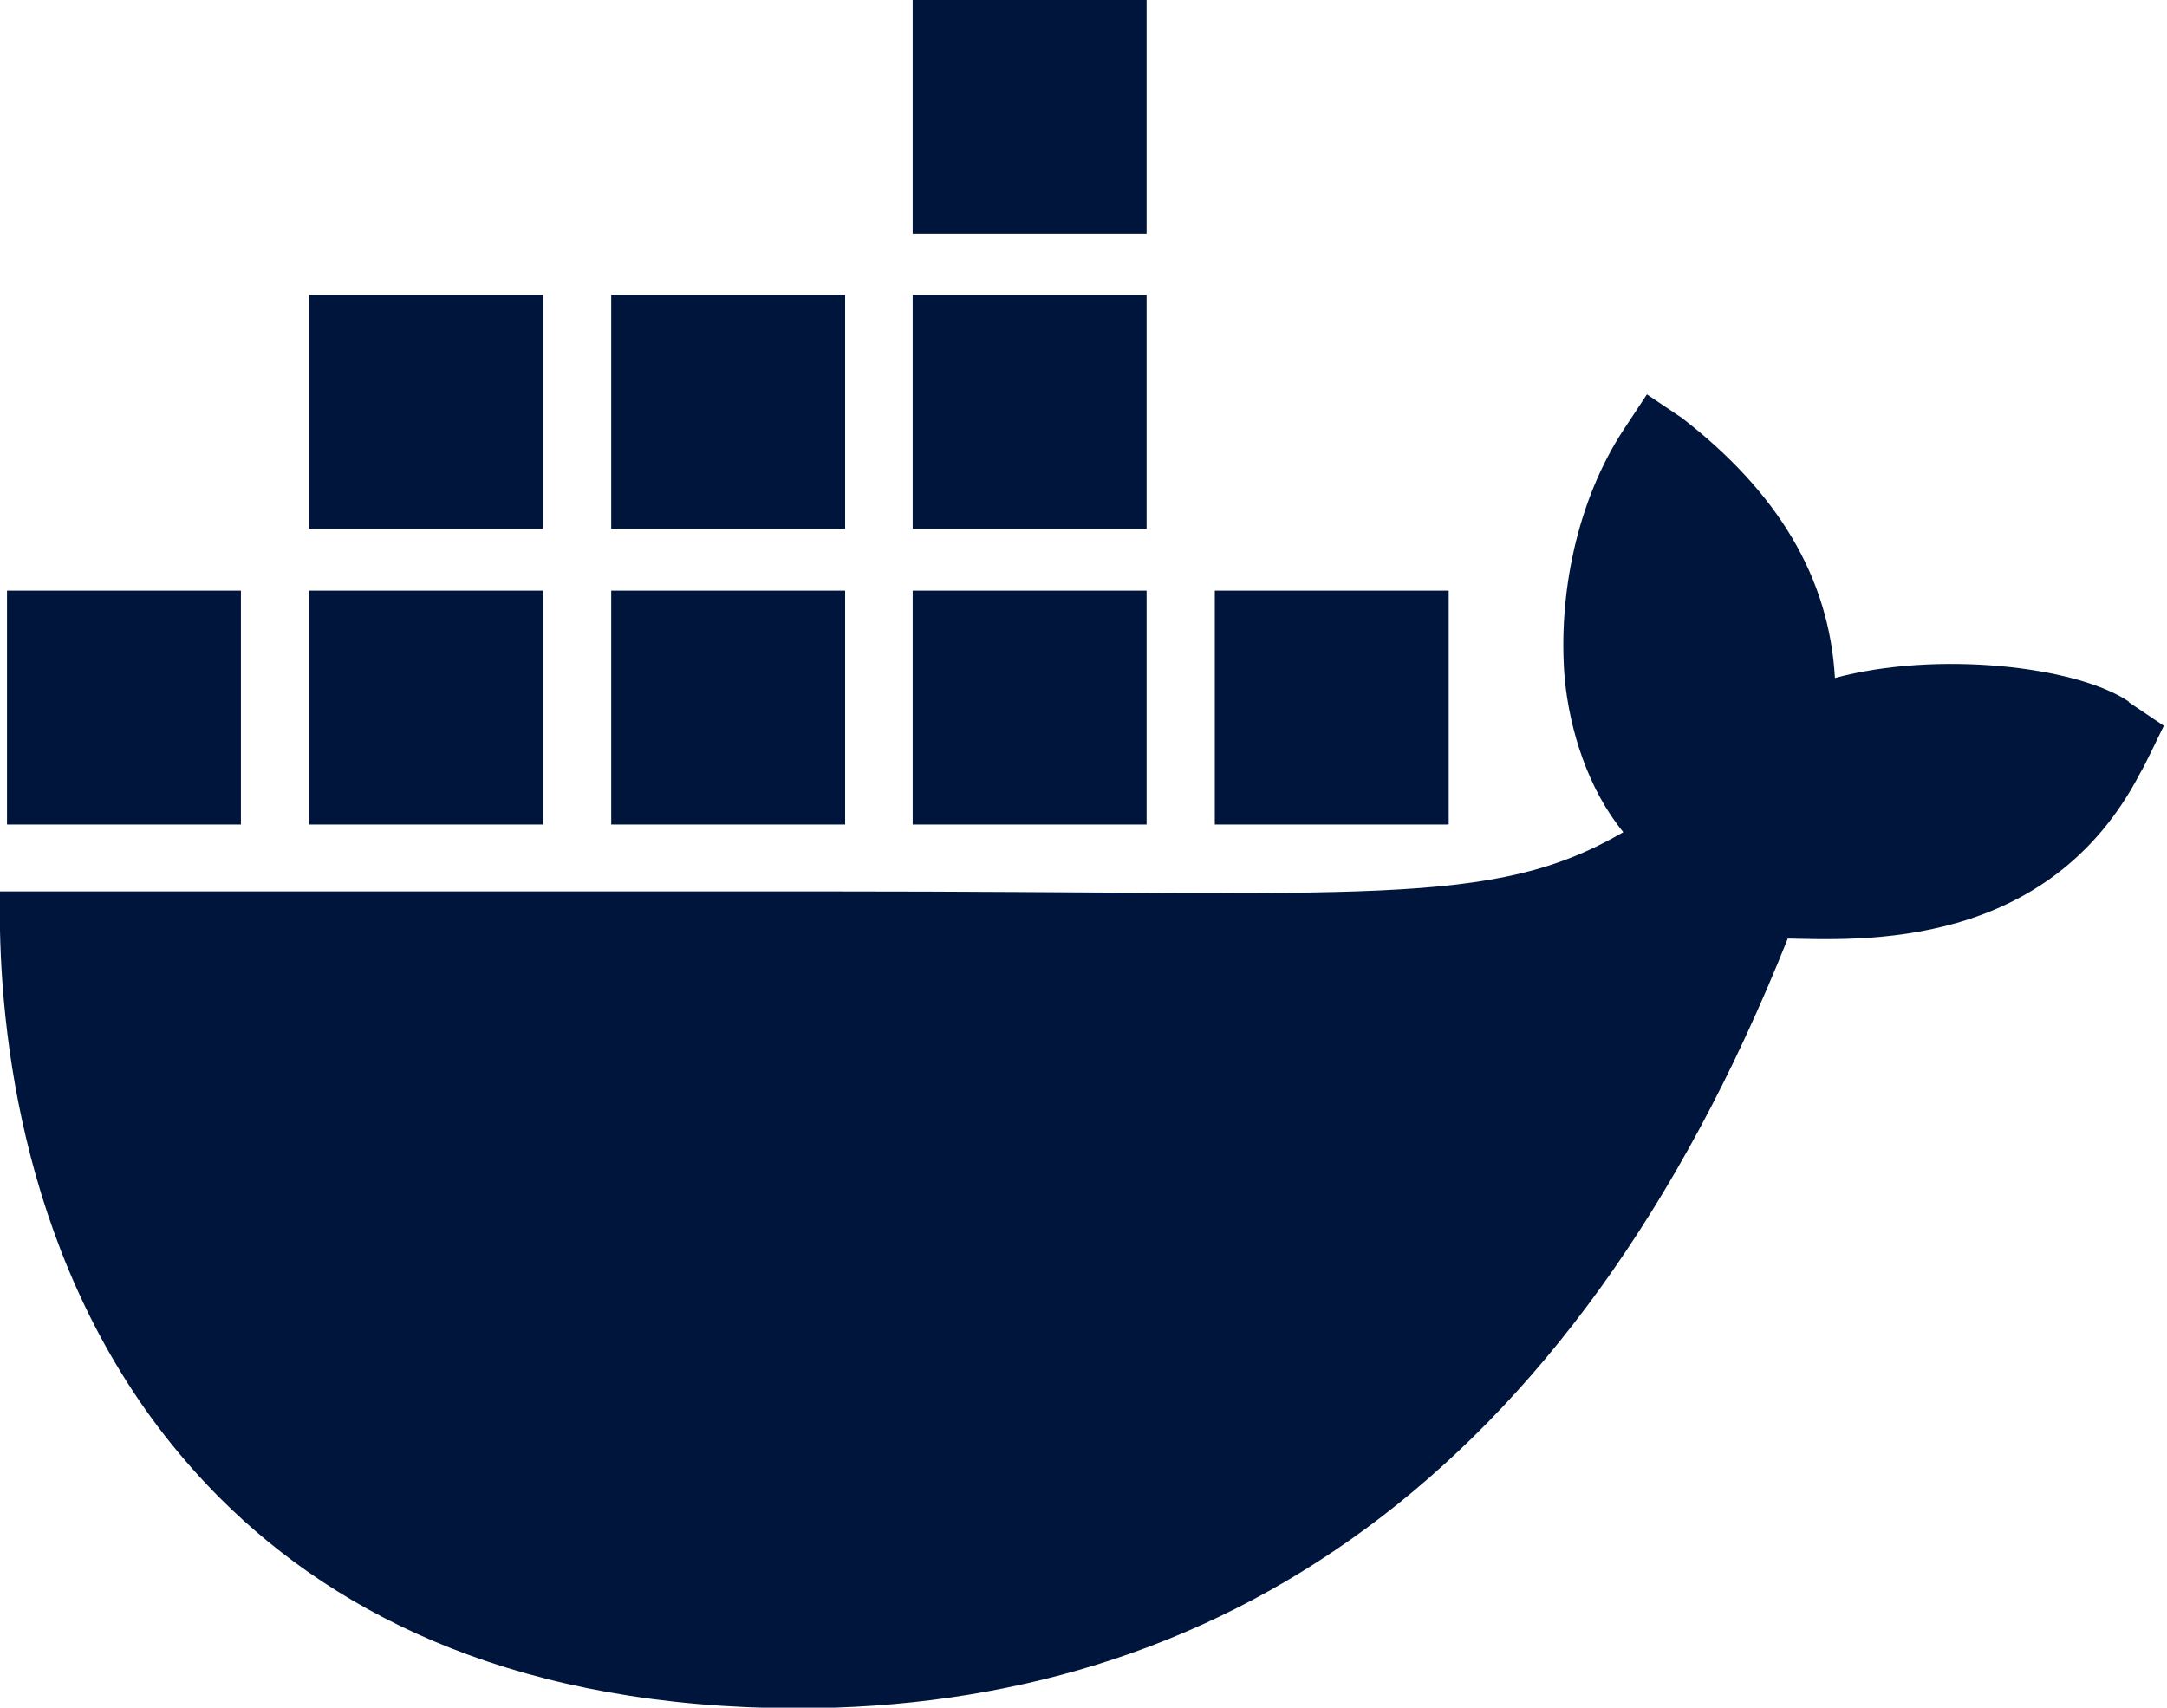
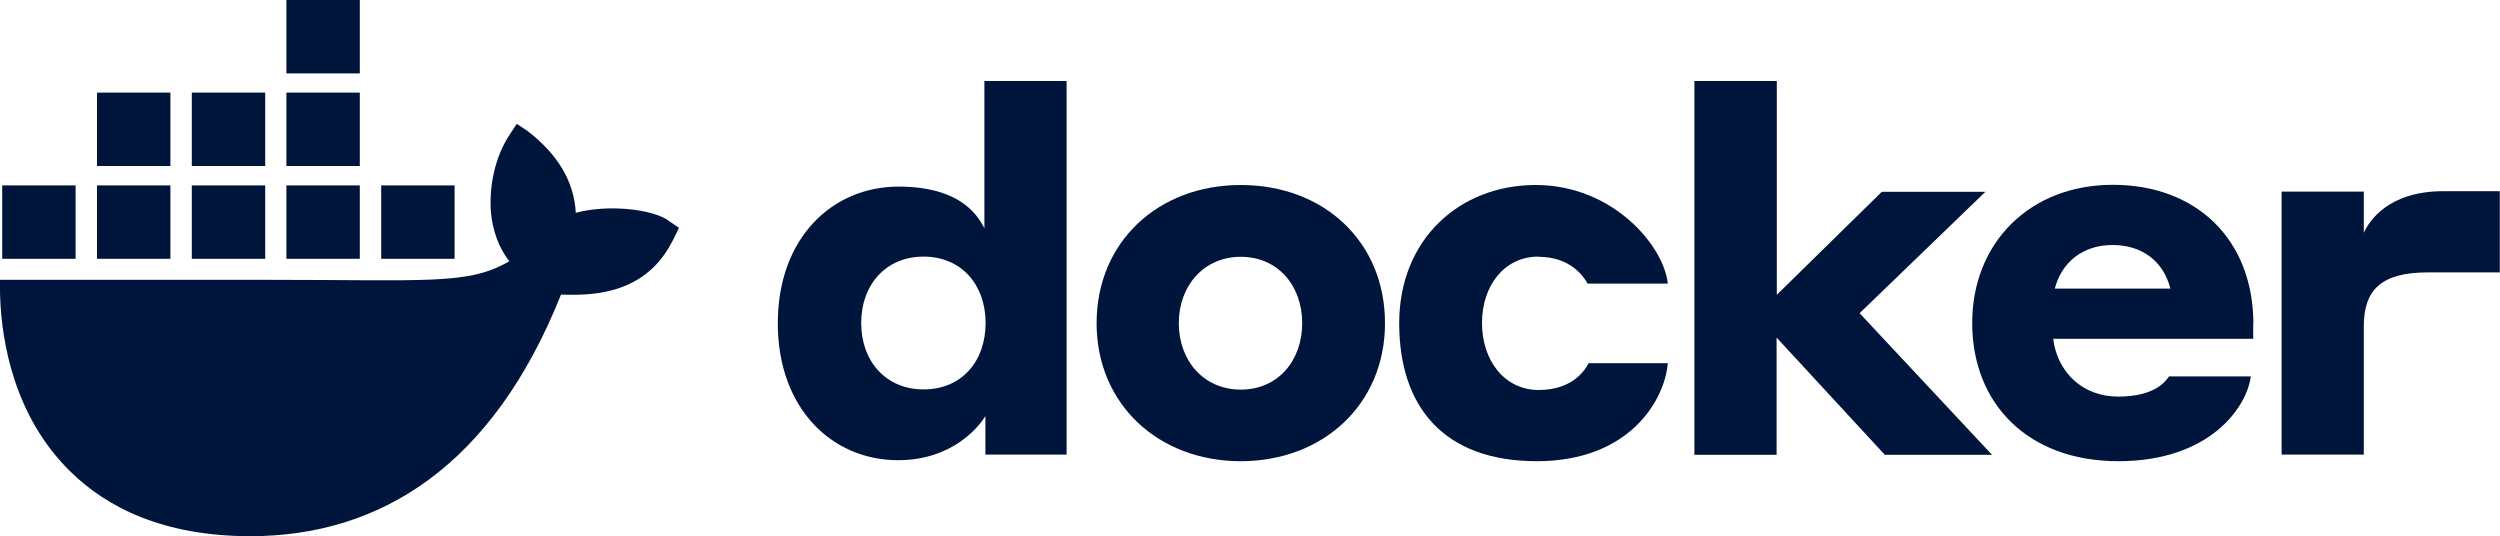
- <svg xmlns="http://www.w3.org/2000/svg" id="Layer_1" version="1.1" viewBox="0 0 340 268">
+ <svg xmlns="http://www.w3.org/2000/svg" id="Layer_1" version="1.1" viewBox="0 0 1250 268">
  <defs>
    <style>
      .st0 {
        fill: none;
      }

      .st1 {
        fill: #00153c;
      }

      .st2 {
        clip-path: url(#clippath);
      }
    </style>
    <clipPath id="clippath">
-       <rect class="st0" width="339.5" height="268" />
+       <rect class="st0" width="1249.9" height="268" />
    </clipPath>
  </defs>
  <g class="st2">
-     <path class="st1" d="M334,110.1c-8.3-5.6-30.2-8-46.1-3.7-.9-15.8-9-29.2-24-40.8l-5.5-3.7-3.7,5.6c-7.2,11-10.3,25.7-9.2,39,.8,8.2,3.7,17.4,9.2,24.1-20.7,12-39.8,9.3-124.3,9.3H0c-.4,19.1,2.7,55.8,26,85.6,2.6,3.3,5.4,6.5,8.5,9.6,19,19,47.6,32.9,90.5,33,65.4,0,121.4-35.3,155.5-120.8,11.2.2,40.8,2,55.3-26,.4-.5,3.7-7.4,3.7-7.4l-5.5-3.7h0ZM85.2,92.7h-36.7v36.7h36.7v-36.7ZM132.6,92.7h-36.7v36.7h36.7v-36.7ZM179.9,92.7h-36.7v36.7h36.7v-36.7ZM227.3,92.7h-36.7v36.7h36.7v-36.7ZM37.8,92.7H1.1v36.7h36.7v-36.7ZM85.2,46.3h-36.7v36.7h36.7v-36.7ZM132.6,46.3h-36.7v36.7h36.7v-36.7ZM179.9,46.3h-36.7v36.7h36.7v-36.7ZM179.9,0h-36.7v36.7h36.7V0Z" />
+     <g>
+       <path class="st1" d="M334,110.1c-8.3-5.6-30.2-8-46.1-3.7-.9-15.8-9-29.2-24-40.8l-5.5-3.7-3.7,5.6c-7.2,11-10.3,25.7-9.2,39,.8,8.2,3.7,17.4,9.2,24.1-20.7,12-39.8,9.3-124.3,9.3H0c-.4,19.1,2.7,55.8,26,85.6,2.6,3.3,5.4,6.5,8.5,9.6,19,19,47.6,32.9,90.5,33,65.4,0,121.4-35.3,155.5-120.8,11.2.2,40.8,2,55.3-26,.4-.5,3.7-7.4,3.7-7.4l-5.5-3.7h0ZM85.2,92.7h-36.7v36.7h36.7v-36.7ZM132.6,92.7h-36.7v36.7h36.7v-36.7ZM179.9,92.7h-36.7v36.7h36.7v-36.7ZM227.3,92.7h-36.7v36.7h36.7v-36.7ZM37.8,92.7H1.1v36.7h36.7v-36.7ZM85.2,46.3h-36.7v36.7h36.7v-36.7ZM132.6,46.3h-36.7v36.7h36.7v-36.7ZM179.9,46.3h-36.7v36.7h36.7v-36.7ZM179.9,0h-36.7v36.7h36.7V0Z" />
+       <path class="st1" d="M449.1,230.1c-33.2,0-60.2-25.9-60.2-68.5s27.2-68.3,60.4-68.3,40.6,16.8,42.9,20.8V40.5h41.1v186.8h-40.6v-19.3c-2.5,4.3-15.7,22.1-43.7,22.1ZM461.8,128.3c-19,0-31.2,14.2-31.2,33.2s12.2,33.2,31.2,33.2,31-14,31-33.2-12.2-33.2-31-33.2Z" />
+       <path class="st1" d="M692.5,161.6c0,40.6-31,69-72.1,69s-72.1-28.4-72.1-69,30.7-69.1,72.1-69.1,72.1,28.2,72.1,69.1ZM651.1,161.6c0-18.8-12.2-33.2-30.7-33.2s-31,14.5-31,33.2,12.4,33.2,31,33.2,30.7-14.5,30.7-33.2Z" />
+       <path class="st1" d="M769.2,128.3c-17,0-28.2,14.5-28.2,33.2s11.2,33.5,28.4,33.5,23.4-10.4,24.9-13.4h39.6c-1.5,18.3-19,49-65.5,49s-68.8-27.2-68.8-69,30-69.1,68.3-69.1,64,30.2,66,49.3h-40.1c-2-3.6-8.6-13.4-24.6-13.4Z" />
+       <path class="st1" d="M847.3,40.5h41.1v106.9l52.5-51.5h51.8l-62.9,60.7,66.2,70.8h-53.6l-54.1-58.6v58.6h-41.1V40.5Z" />
+       <path class="st1" d="M1126.6,162.3v7.1h-100c2,16.5,14.5,28.9,32.5,28.9s23.6-7.4,25.4-10.1h40.9c-2,15.7-20.8,42.4-66.2,42.4s-73.1-28.9-73.1-69.1,28.9-69.1,70.3-69.1,70.3,26.9,70.3,69.8ZM1027.3,144.3h57.9c-3.5-13.7-14.2-21.8-28.9-21.8s-25.4,8.4-28.9,21.8Z" />
+       <path class="st1" d="M1181.9,227.3h-41.1V95.8h41.1v20.6c2.8-6.1,12.4-20.8,39.8-20.8h28.2v40.6h-36c-23.1,0-32,8.6-32,26.9v64.2h0Z" />
+     </g>
  </g>
</svg>
